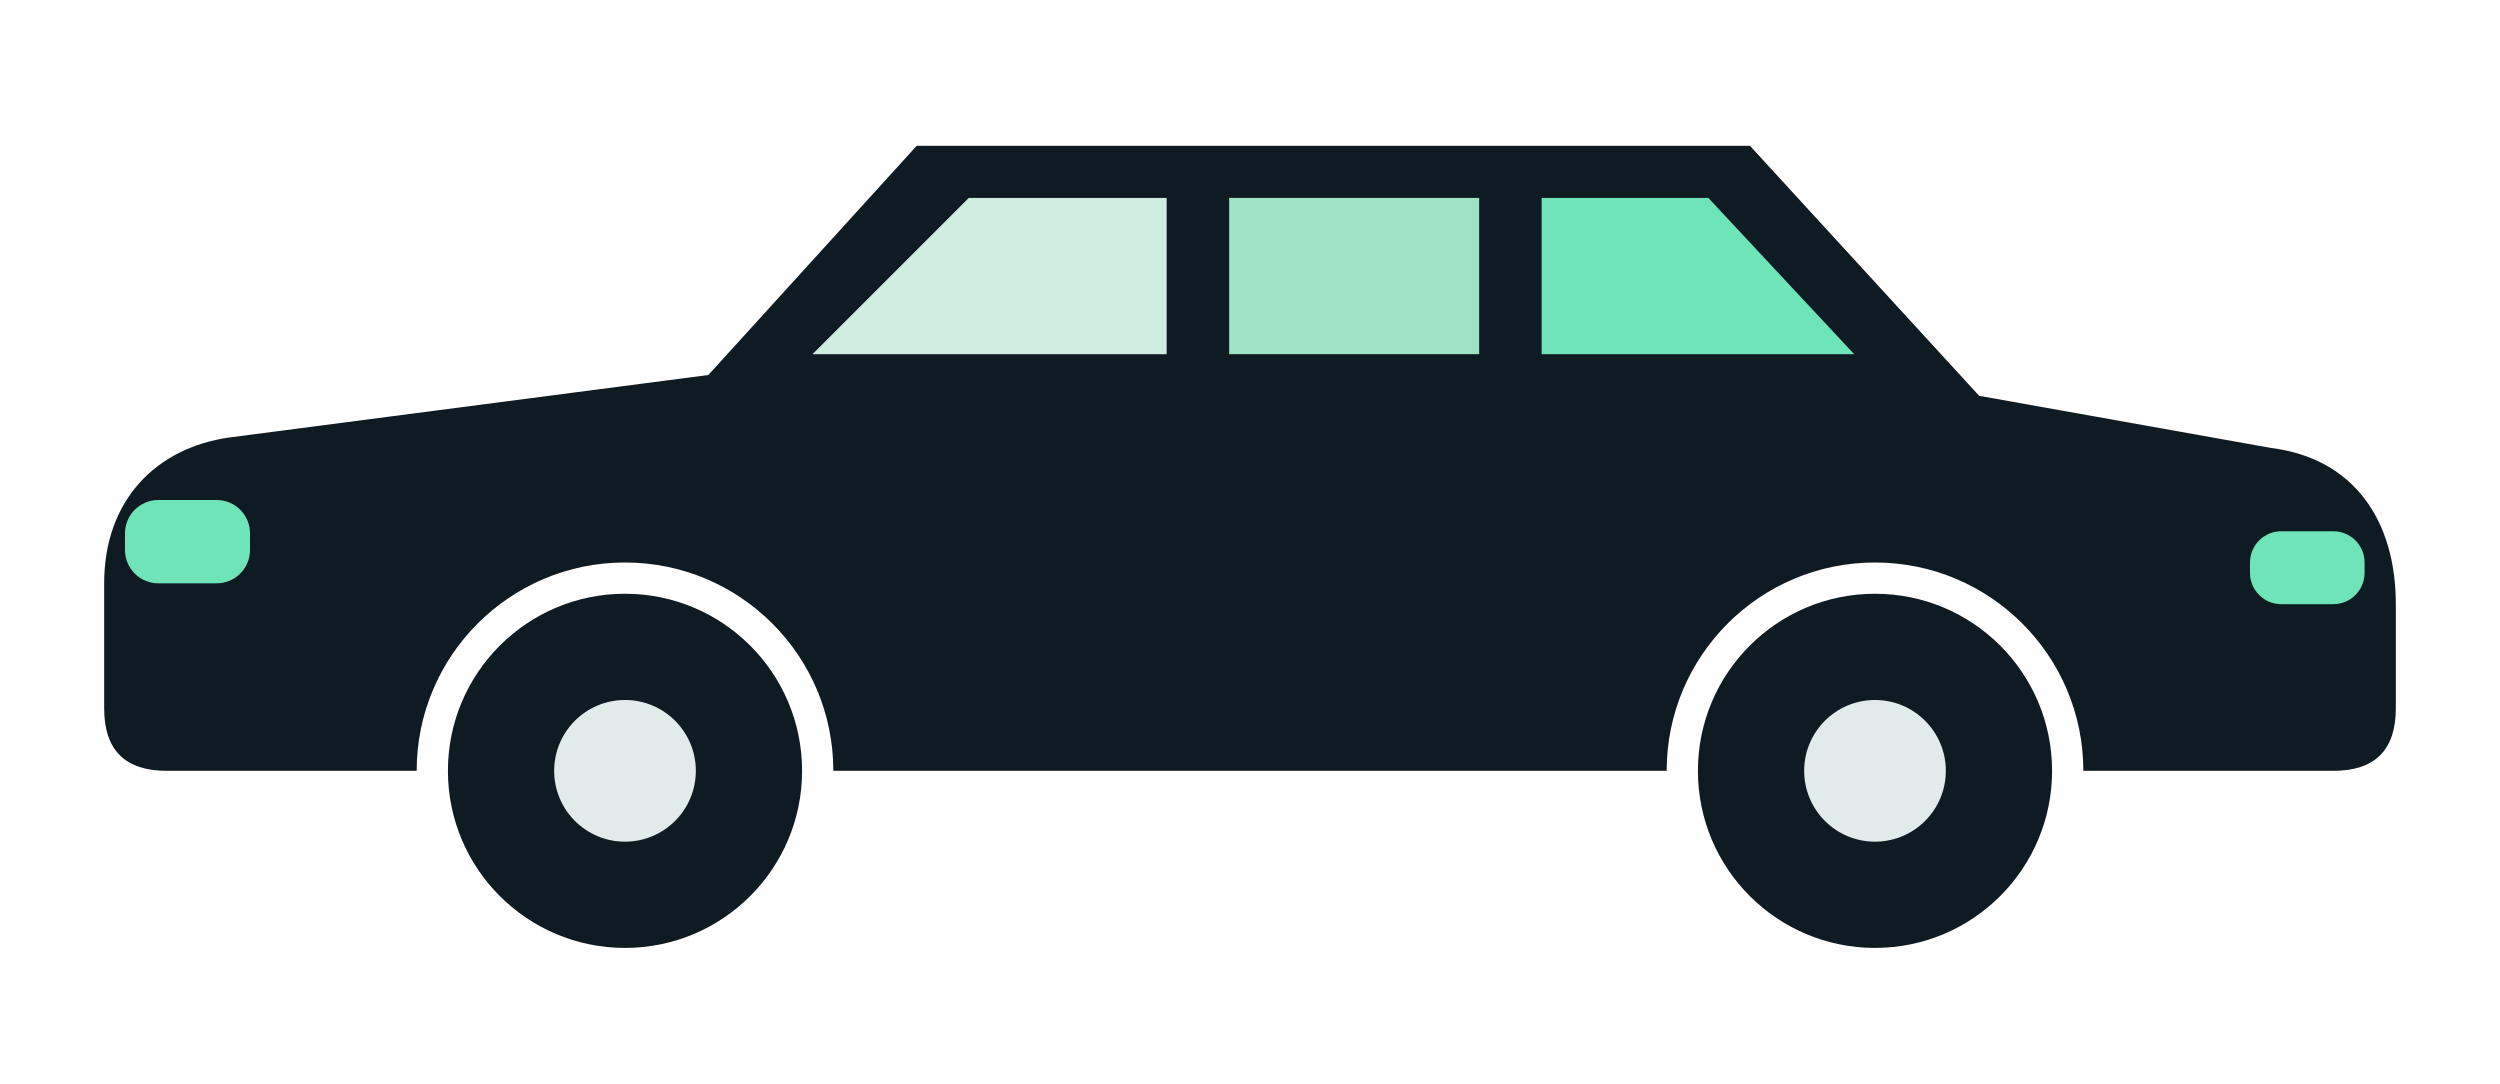
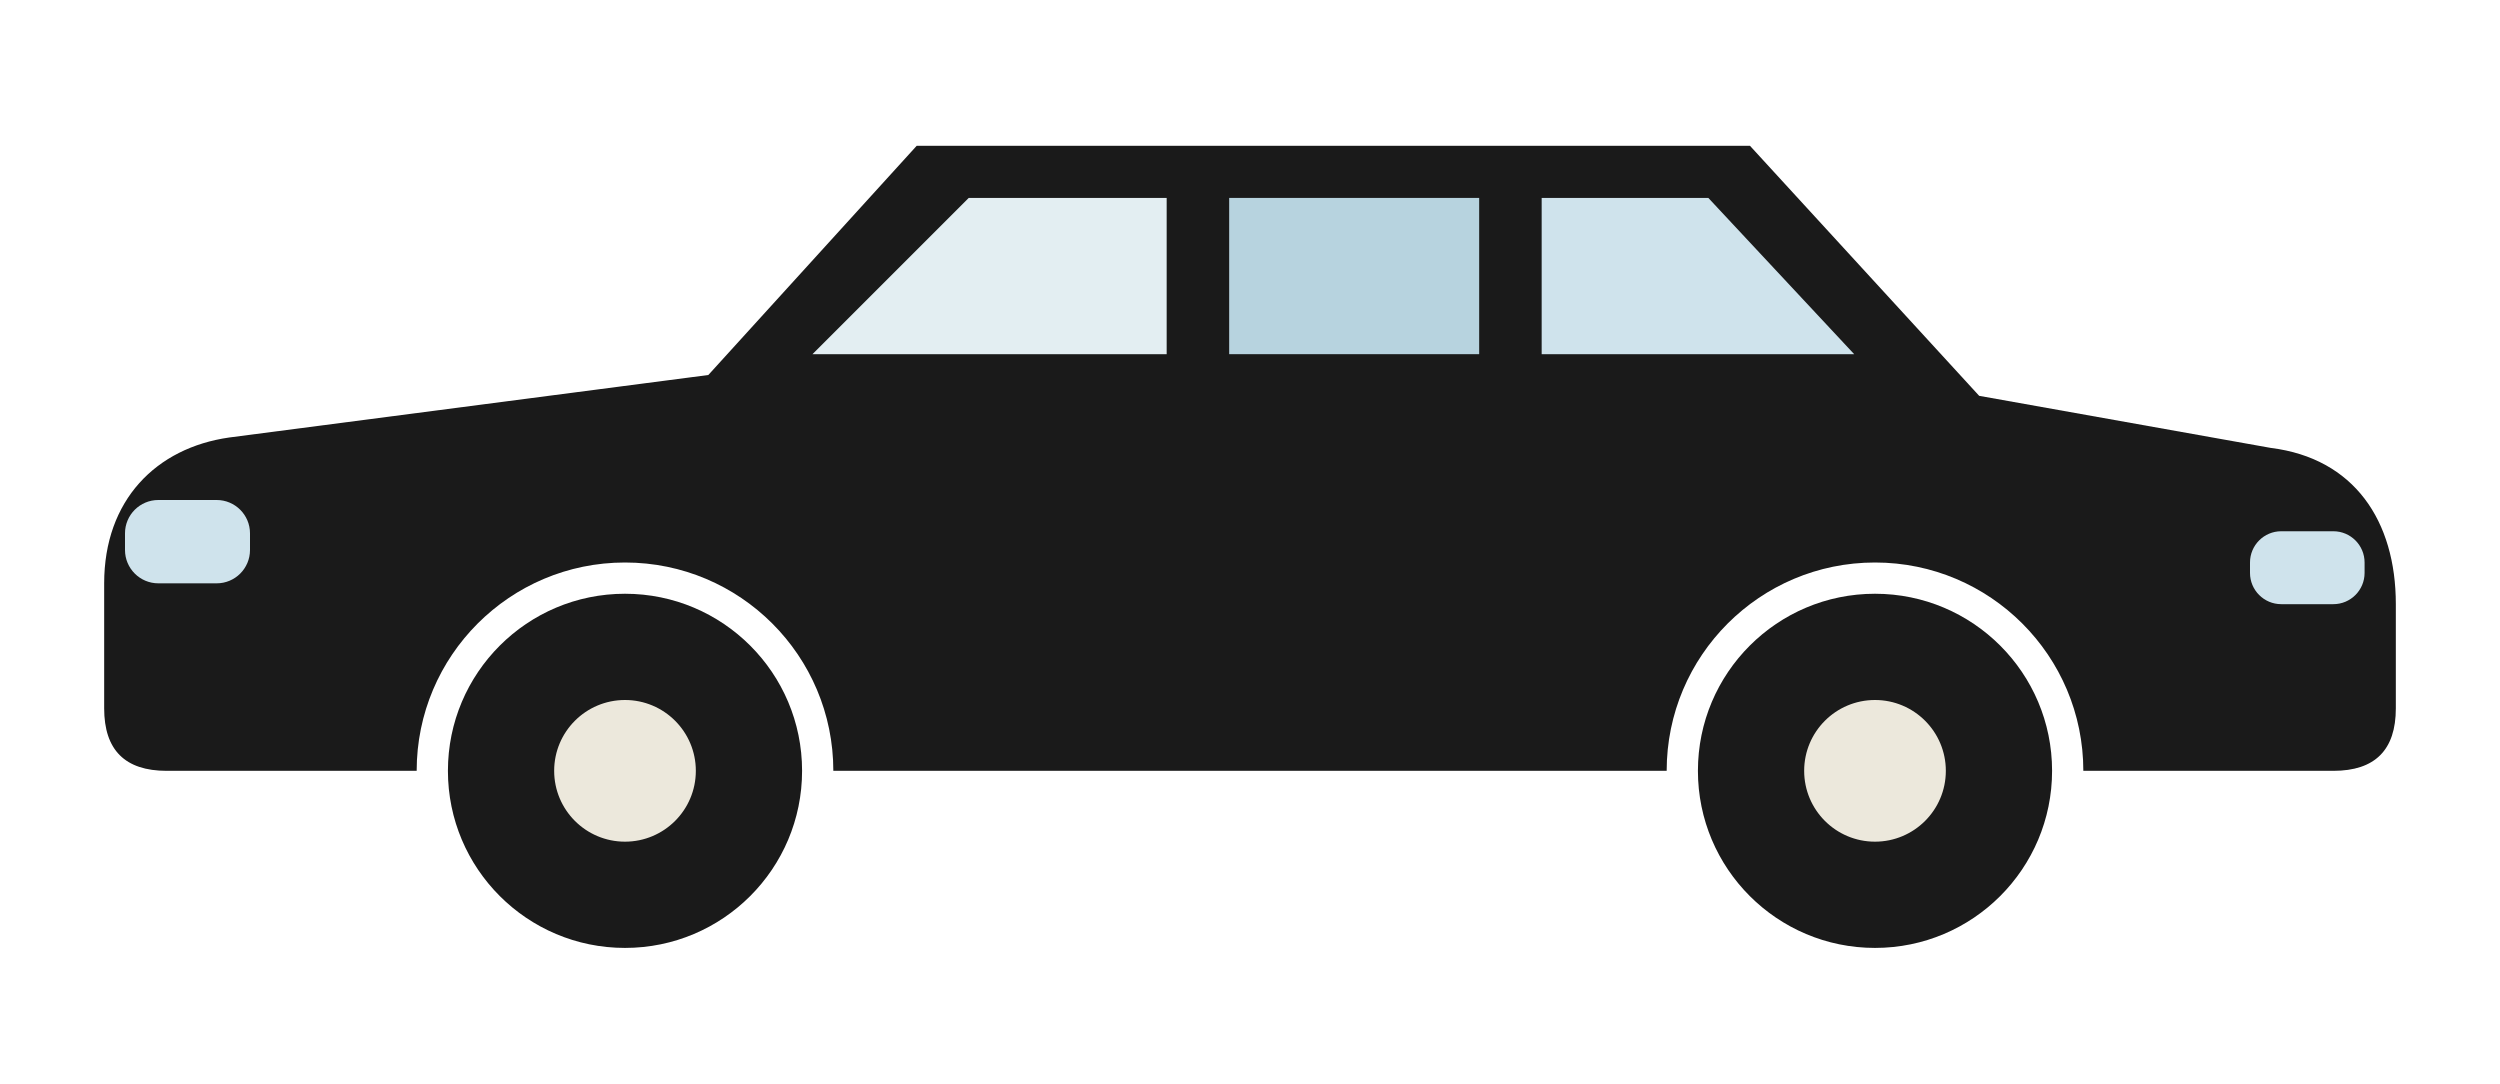
<svg xmlns="http://www.w3.org/2000/svg" viewBox="0 0 120 52" width="120" height="52">
-   <path d="M5 34 L5 28 C5 24 7.5 21.5 11 21 L34 18 L44 7 L84 7            L95 19 L109 21.5 C113 22 115 25 115 29 L115 34 Q115 37 112 37            L100 37 A10 10 0 0 0 80 37 L40 37 A10 10 0 0 0 20 37            L8 37 Q5 37 5 34 Z" fill="#0F1B22" />
-   <path d="M39 17 L46.5 9.5 L56 9.5 L56 17 Z" fill="#CFEDE0" />
-   <path d="M59 9.5 L71 9.5 L71 17 L59 17 Z" fill="#9FE3C6" />
-   <path d="M74 9.5 L82 9.5 L89 17 L74 17 Z" fill="#6FE4B8" />
-   <rect x="6" y="24" width="6" height="4" rx="1.6" fill="#6FE4B8" />
-   <rect x="108" y="25.5" width="5.5" height="3.5" rx="1.5" fill="#6FE4B8" />
-   <circle cx="30" cy="37" r="8.5" fill="#0F1B22" />
-   <circle cx="30" cy="37" r="3.4" fill="#E2EBEC" />
-   <circle cx="90" cy="37" r="8.5" fill="#0F1B22" />
-   <circle cx="90" cy="37" r="3.4" fill="#E2EBEC" />
+   <path d="M5 34 L5 28 C5 24 7.5 21.5 11 21 L34 18 L44 7 L84 7            L95 19 L109 21.5 C113 22 115 25 115 29 L115 34 Q115 37 112 37            L100 37 A10 10 0 0 0 80 37 L40 37 A10 10 0 0 0 20 37            L8 37 Q5 37 5 34 Z" fill="#1A1A1A" />
+   <path d="M39 17 L46.5 9.5 L56 9.5 L56 17 Z" fill="#E3EEF2" />
+   <path d="M59 9.5 L71 9.5 L71 17 L59 17 Z" fill="#B7D3DF" />
+   <path d="M74 9.5 L82 9.5 L89 17 L74 17 Z" fill="#CFE3EC" />
+   <rect x="6" y="24" width="6" height="4" rx="1.6" fill="#CFE3EC" />
+   <rect x="108" y="25.5" width="5.5" height="3.5" rx="1.5" fill="#CFE3EC" />
+   <circle cx="30" cy="37" r="8.5" fill="#1A1A1A" />
+   <circle cx="30" cy="37" r="3.4" fill="#ECE8DC" />
+   <circle cx="90" cy="37" r="8.5" fill="#1A1A1A" />
+   <circle cx="90" cy="37" r="3.4" fill="#ECE8DC" />
</svg>
